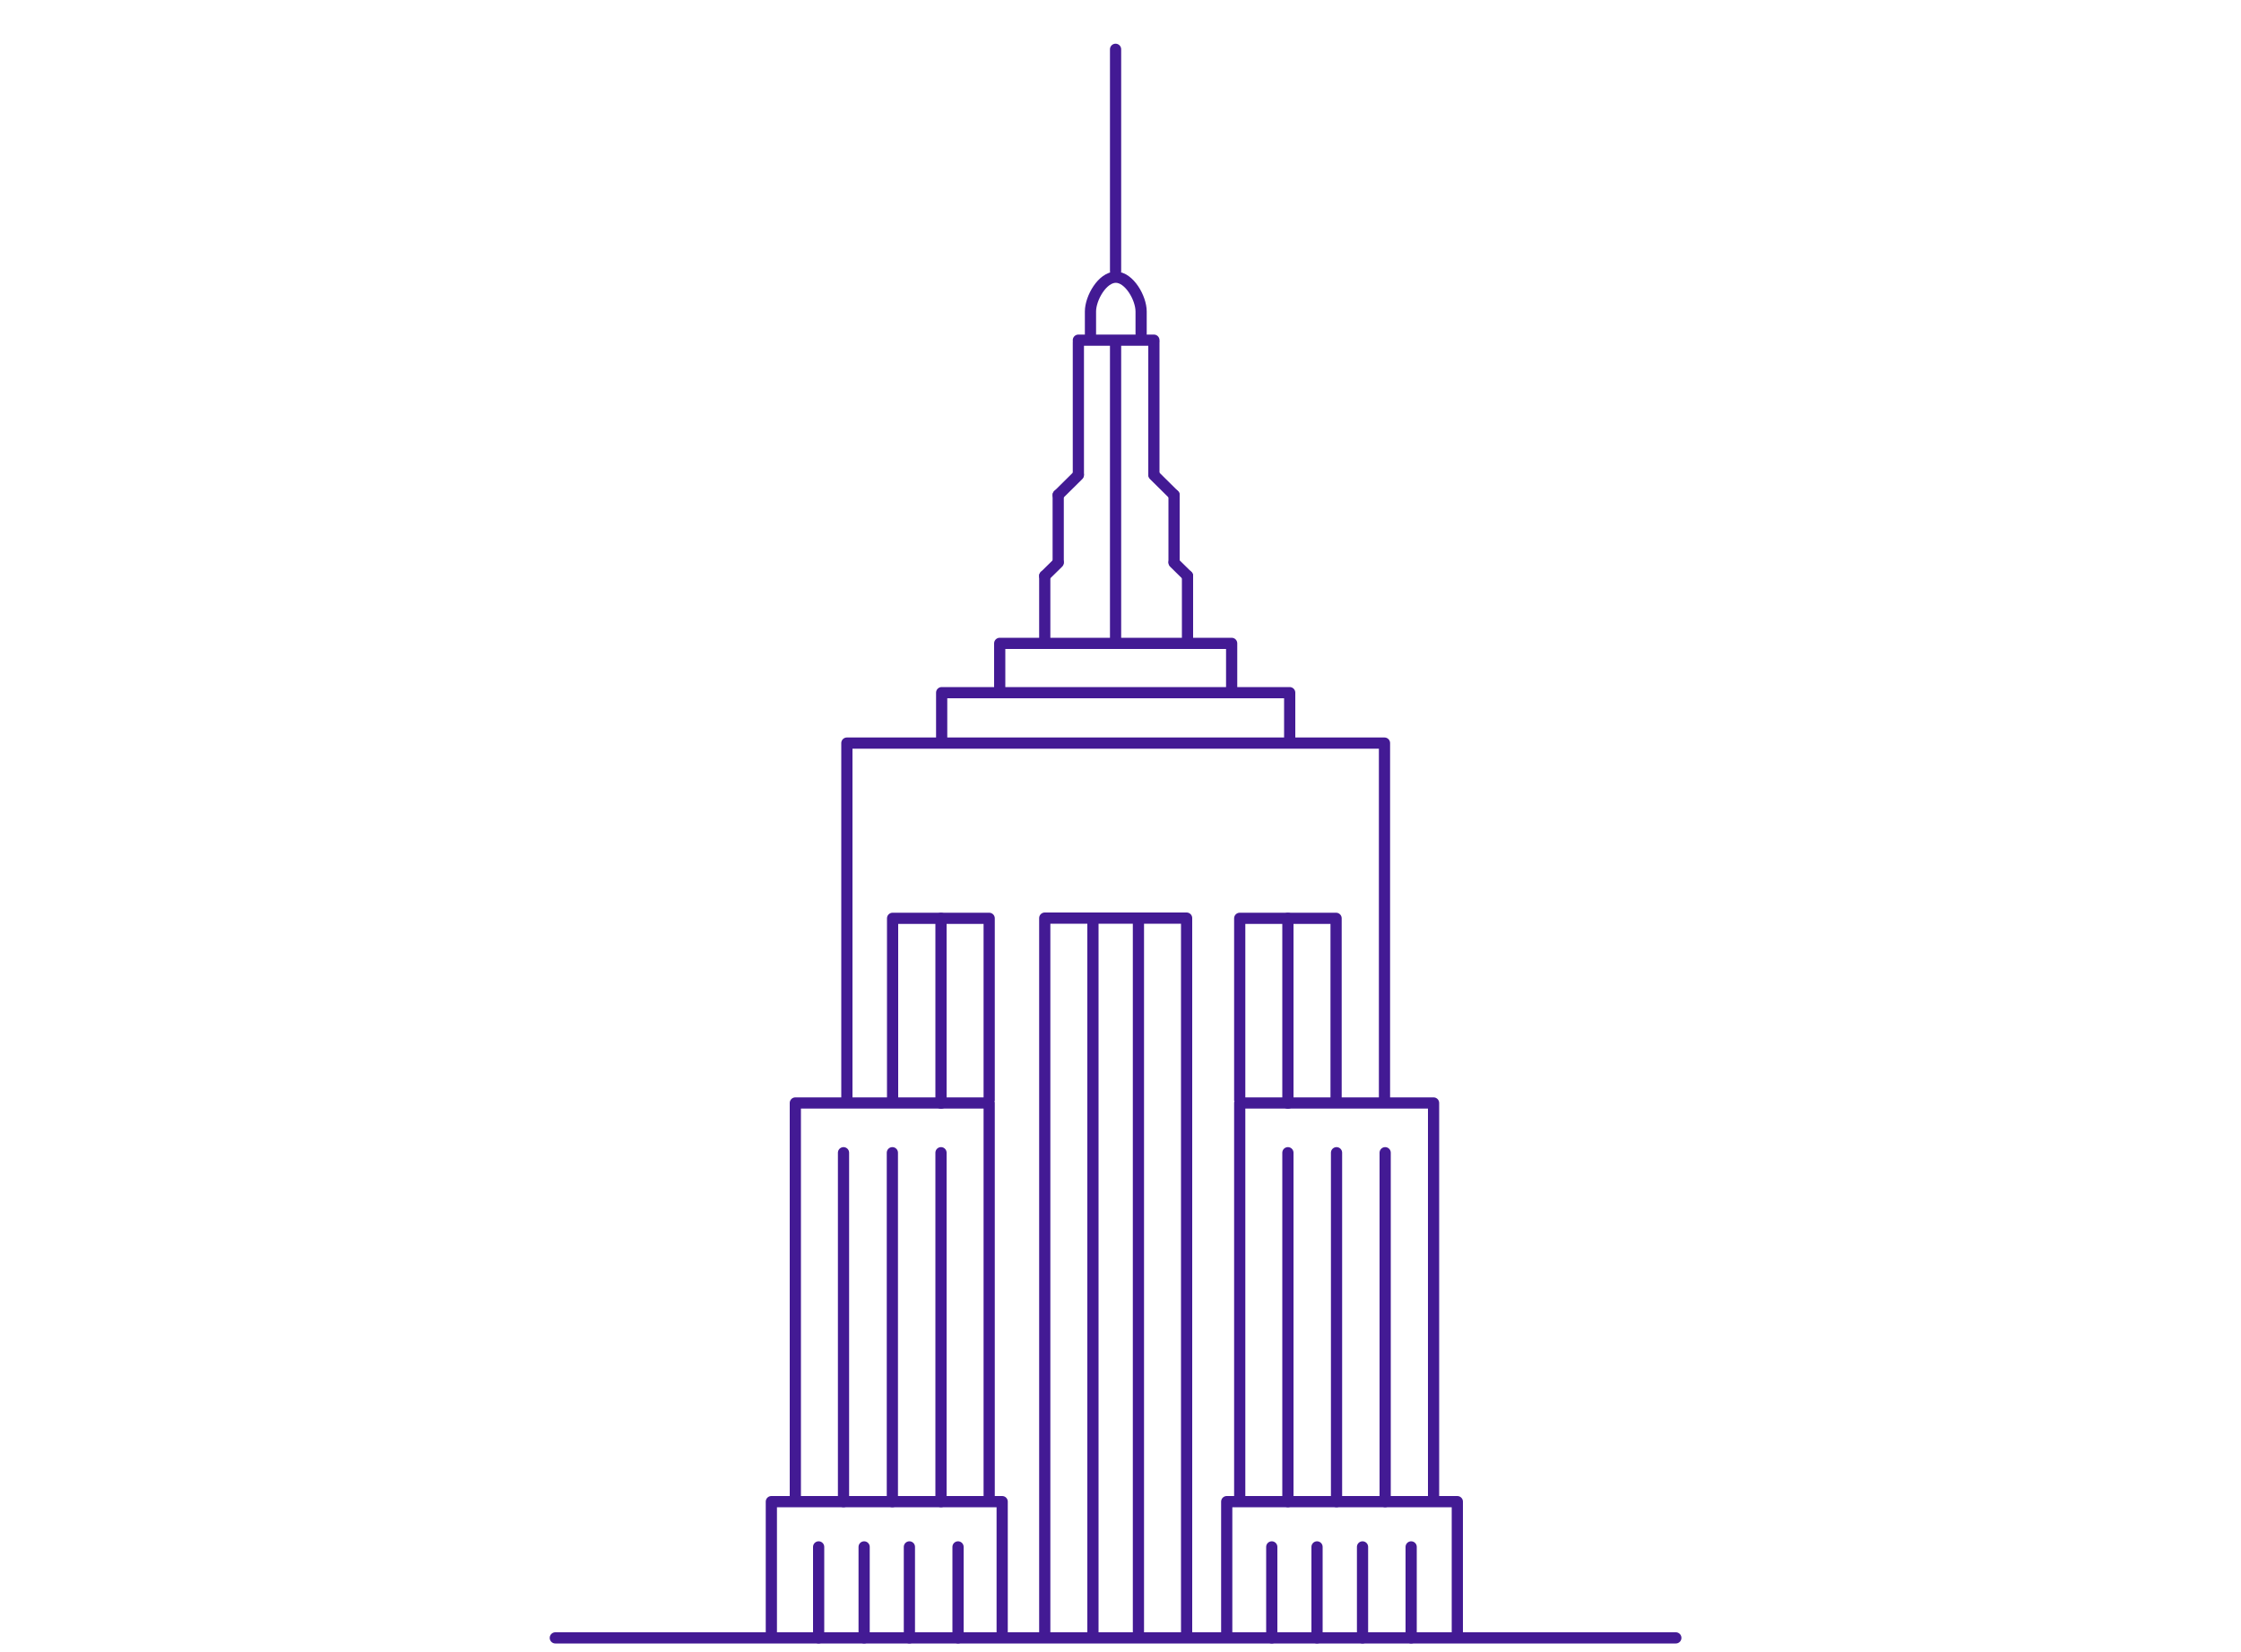
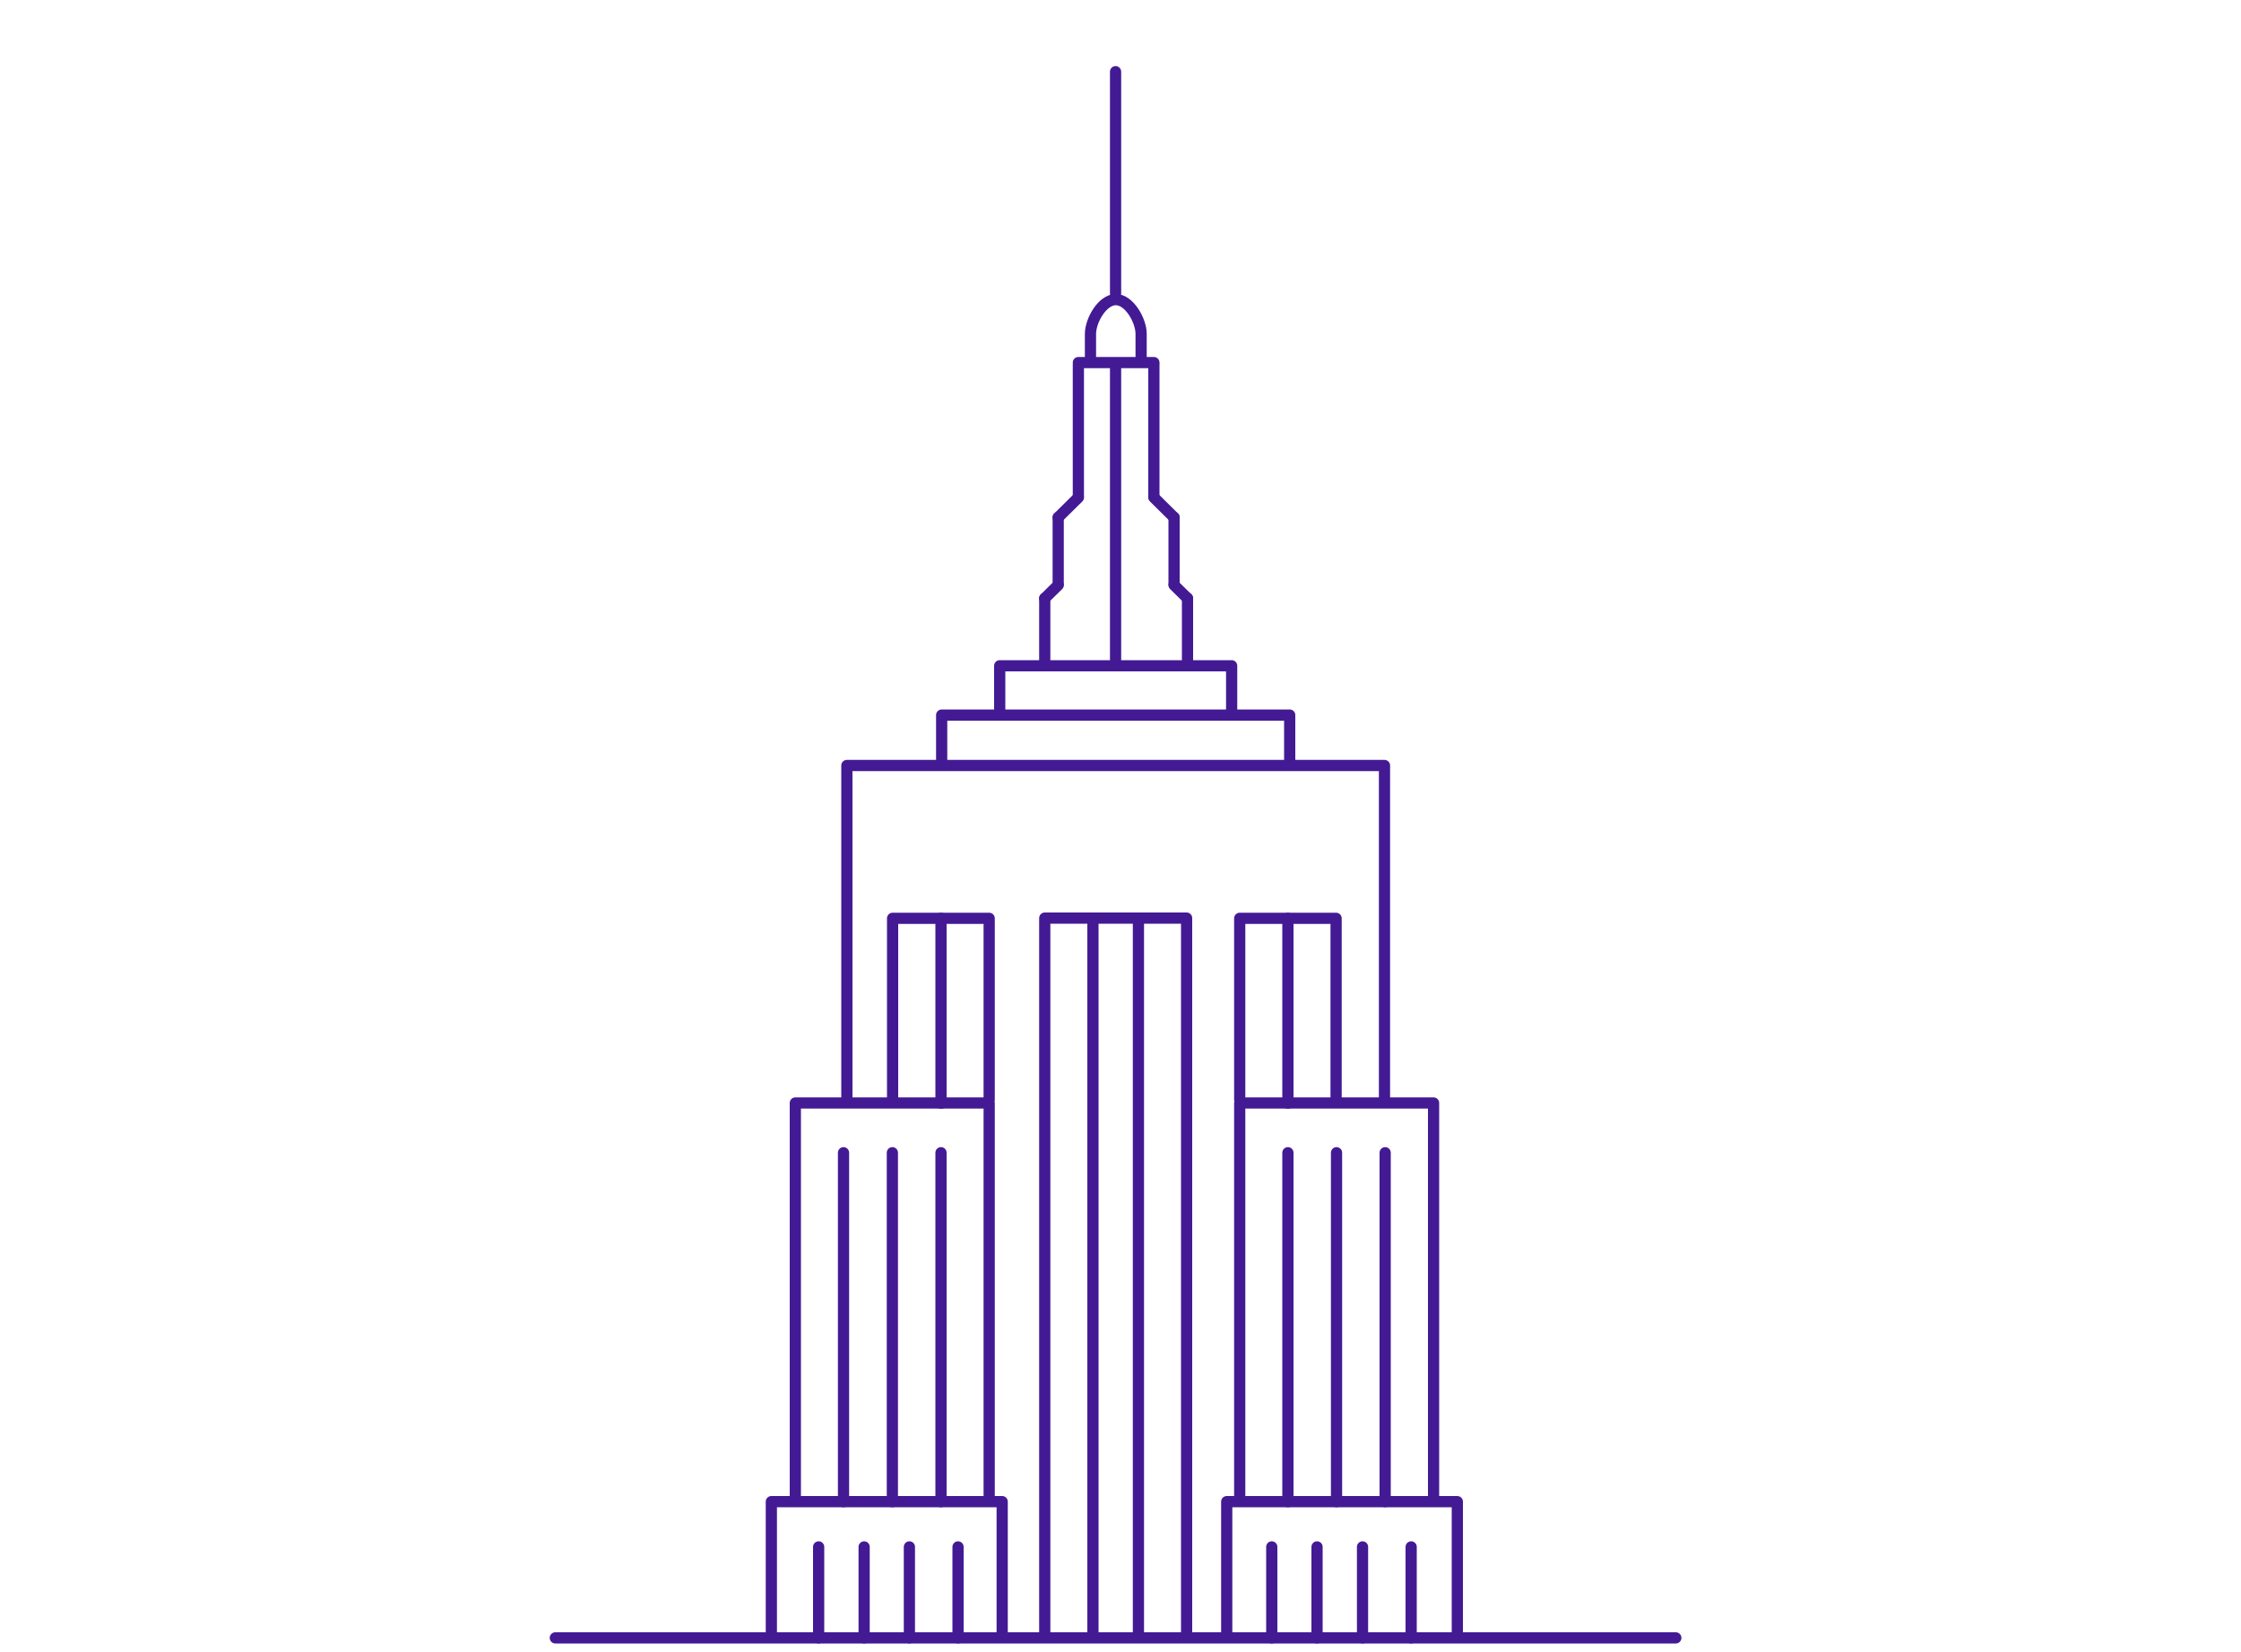
<svg xmlns="http://www.w3.org/2000/svg" version="1.1" id="Layer_1" x="0px" y="0px" viewBox="0 0 1000 737" enable-background="new 0 0 1000 737" xml:space="preserve">
  <rect x="-121.7" y="-1440.1" fill="none" stroke="#431A94" stroke-width="5" stroke-miterlimit="10" width="600" height="480" />
  <line fill="none" stroke="#431A94" stroke-width="5" stroke-miterlimit="10" x1="-121.7" y1="-1388.1" x2="478.3" y2="-1388.1" />
  <circle fill="none" stroke="#431A94" stroke-width="3" stroke-miterlimit="10" cx="-78" cy="-1415.3" r="5" />
  <circle fill="none" stroke="#431A94" stroke-width="3" stroke-miterlimit="10" cx="-48" cy="-1415.3" r="5" />
  <circle fill="none" stroke="#431A94" stroke-width="3" stroke-miterlimit="10" cx="-18" cy="-1415.3" r="5" />
  <line fill="none" stroke="#431A94" stroke-width="5" stroke-miterlimit="10" x1="-17.6" y1="-1338.1" x2="31.9" y2="-1338.1" />
  <line fill="none" stroke="#431A94" stroke-width="5" stroke-miterlimit="10" x1="-17.6" y1="-1308" x2="112" y2="-1308" />
  <line fill="none" stroke="#431A94" stroke-width="5" stroke-miterlimit="10" x1="-17.6" y1="-1278" x2="82" y2="-1278" />
  <line fill="none" stroke="#431A94" stroke-width="5" stroke-miterlimit="10" x1="-81.7" y1="-1248" x2="-72.2" y2="-1248" />
  <line fill="none" stroke="#431A94" stroke-width="5" stroke-miterlimit="10" x1="-81.7" y1="-1308" x2="-72.2" y2="-1308" />
  <line fill="none" stroke="#431A94" stroke-width="5" stroke-miterlimit="10" x1="-81.7" y1="-1278" x2="-72.2" y2="-1278" />
  <line fill="none" stroke="#431A94" stroke-width="5" stroke-miterlimit="10" x1="-81.7" y1="-1157.9" x2="-72.2" y2="-1157.9" />
  <line fill="none" stroke="#431A94" stroke-width="5" stroke-miterlimit="10" x1="-81.7" y1="-1218" x2="-72.2" y2="-1218" />
  <line fill="none" stroke="#431A94" stroke-width="5" stroke-miterlimit="10" x1="-81.7" y1="-1187.9" x2="-72.2" y2="-1187.9" />
  <line fill="none" stroke="#431A94" stroke-width="5" stroke-miterlimit="10" x1="-81.7" y1="-1338.1" x2="-72.2" y2="-1338.1" />
  <line fill="none" stroke="#431A94" stroke-width="5" stroke-miterlimit="10" x1="-81.7" y1="-1127.9" x2="-72.2" y2="-1127.9" />
  <line fill="none" stroke="#431A94" stroke-width="5" stroke-miterlimit="10" x1="-81.7" y1="-1097.9" x2="-72.2" y2="-1097.9" />
  <line fill="none" stroke="#431A94" stroke-width="5" stroke-miterlimit="10" x1="-81.7" y1="-1067.8" x2="-72.2" y2="-1067.8" />
  <line fill="none" stroke="#431A94" stroke-width="5" stroke-miterlimit="10" x1="-17.6" y1="-1218" x2="51.9" y2="-1218" />
  <line fill="none" stroke="#431A94" stroke-width="5" stroke-miterlimit="10" x1="-17.6" y1="-1187.9" x2="82" y2="-1187.9" />
  <line fill="none" stroke="#431A94" stroke-width="5" stroke-miterlimit="10" x1="-17.6" y1="-1127.9" x2="51.9" y2="-1127.9" />
  <line fill="none" stroke="#431A94" stroke-width="5" stroke-miterlimit="10" x1="-17.6" y1="-1097.9" x2="72" y2="-1097.9" />
  <line fill="none" stroke="#431A94" stroke-width="5" stroke-miterlimit="10" x1="-81.7" y1="-1037.8" x2="-72.2" y2="-1037.8" />
  <line fill="none" stroke="#431A94" stroke-width="5" stroke-miterlimit="10" x1="-81.7" y1="-1007.8" x2="-72.2" y2="-1007.8" />
  <line fill="none" stroke="#431A94" stroke-width="5" stroke-miterlimit="10" x1="-17.6" y1="-1067.8" x2="31.9" y2="-1067.8" />
  <line fill="none" stroke="#431A94" stroke-width="5" stroke-miterlimit="10" x1="179" y1="-1386.3" x2="179" y2="-960.1" />
  <line fill="none" stroke="#431A94" stroke-width="5" stroke-miterlimit="10" x1="287.6" y1="-1127.9" x2="387.2" y2="-1127.9" />
  <line fill="none" stroke="#431A94" stroke-width="5" stroke-miterlimit="10" x1="223.6" y1="-1248" x2="233.1" y2="-1248" />
  <line fill="none" stroke="#431A94" stroke-width="5" stroke-miterlimit="10" x1="223.6" y1="-1308" x2="233.1" y2="-1308" />
  <line fill="none" stroke="#431A94" stroke-width="5" stroke-miterlimit="10" x1="223.6" y1="-1278" x2="233.1" y2="-1278" />
  <line fill="none" stroke="#431A94" stroke-width="5" stroke-miterlimit="10" x1="223.6" y1="-1157.9" x2="233.1" y2="-1157.9" />
  <line fill="none" stroke="#431A94" stroke-width="5" stroke-miterlimit="10" x1="223.6" y1="-1218" x2="233.1" y2="-1218" />
  <line fill="none" stroke="#431A94" stroke-width="5" stroke-miterlimit="10" x1="223.6" y1="-1187.9" x2="233.1" y2="-1187.9" />
  <line fill="none" stroke="#431A94" stroke-width="5" stroke-miterlimit="10" x1="223.6" y1="-1338.1" x2="233.1" y2="-1338.1" />
  <line fill="none" stroke="#431A94" stroke-width="5" stroke-miterlimit="10" x1="223.6" y1="-1127.9" x2="233.1" y2="-1127.9" />
  <line fill="none" stroke="#431A94" stroke-width="5" stroke-miterlimit="10" x1="223.6" y1="-1097.9" x2="233.1" y2="-1097.9" />
  <line fill="none" stroke="#431A94" stroke-width="5" stroke-miterlimit="10" x1="223.6" y1="-1067.8" x2="233.1" y2="-1067.8" />
  <line fill="none" stroke="#431A94" stroke-width="5" stroke-miterlimit="10" x1="287.6" y1="-1187.9" x2="357.2" y2="-1187.9" />
  <line fill="none" stroke="#431A94" stroke-width="5" stroke-miterlimit="10" x1="287.6" y1="-1218" x2="387.2" y2="-1218" />
  <line fill="none" stroke="#431A94" stroke-width="5" stroke-miterlimit="10" x1="287.6" y1="-1278" x2="337.2" y2="-1278" />
  <line fill="none" stroke="#431A94" stroke-width="5" stroke-miterlimit="10" x1="287.6" y1="-1308" x2="377.2" y2="-1308" />
  <line fill="none" stroke="#431A94" stroke-width="5" stroke-miterlimit="10" x1="223.6" y1="-1037.8" x2="233.1" y2="-1037.8" />
  <line fill="none" stroke="#431A94" stroke-width="5" stroke-miterlimit="10" x1="223.6" y1="-1007.8" x2="233.1" y2="-1007.8" />
  <line fill="none" stroke="#431A94" stroke-width="5" stroke-miterlimit="10" x1="287.6" y1="-1338.1" x2="357.2" y2="-1338.1" />
  <rect x="579.1" y="-1440.1" fill="none" stroke="#431A94" stroke-width="5" stroke-miterlimit="10" width="600" height="480" />
  <line fill="none" stroke="#431A94" stroke-width="5" stroke-miterlimit="10" x1="579.1" y1="-1388.1" x2="1179.1" y2="-1388.1" />
  <circle fill="none" stroke="#431A94" stroke-width="3" stroke-miterlimit="10" cx="622.8" cy="-1415.3" r="5" />
  <circle fill="none" stroke="#431A94" stroke-width="3" stroke-miterlimit="10" cx="652.9" cy="-1415.3" r="5" />
  <circle fill="none" stroke="#431A94" stroke-width="3" stroke-miterlimit="10" cx="682.9" cy="-1415.3" r="5" />
  <line fill="none" stroke="#431A94" stroke-width="5" stroke-miterlimit="10" x1="684.2" y1="-1338.1" x2="733.8" y2="-1338.1" />
  <line fill="none" stroke="#431A94" stroke-width="5" stroke-miterlimit="10" x1="684.2" y1="-1308" x2="813.9" y2="-1308" />
  <line fill="none" stroke="#431A94" stroke-width="5" stroke-miterlimit="10" x1="684.2" y1="-1278" x2="783.8" y2="-1278" />
  <line fill="none" stroke="#431A94" stroke-width="5" stroke-miterlimit="10" x1="617.2" y1="-1248" x2="626.7" y2="-1248" />
  <line fill="none" stroke="#431A94" stroke-width="5" stroke-miterlimit="10" x1="617.2" y1="-1308" x2="626.7" y2="-1308" />
  <line fill="none" stroke="#431A94" stroke-width="5" stroke-miterlimit="10" x1="617.2" y1="-1278" x2="626.7" y2="-1278" />
  <line fill="none" stroke="#431A94" stroke-width="5" stroke-miterlimit="10" x1="617.2" y1="-1157.9" x2="626.7" y2="-1157.9" />
  <line fill="none" stroke="#431A94" stroke-width="5" stroke-miterlimit="10" x1="617.2" y1="-1218" x2="626.7" y2="-1218" />
  <line fill="none" stroke="#431A94" stroke-width="5" stroke-miterlimit="10" x1="617.2" y1="-1187.9" x2="626.7" y2="-1187.9" />
  <line fill="none" stroke="#431A94" stroke-width="5" stroke-miterlimit="10" x1="617.2" y1="-1338.1" x2="626.7" y2="-1338.1" />
  <line fill="none" stroke="#431A94" stroke-width="5" stroke-miterlimit="10" x1="617.2" y1="-1127.9" x2="626.7" y2="-1127.9" />
  <line fill="none" stroke="#431A94" stroke-width="5" stroke-miterlimit="10" x1="617.2" y1="-1097.9" x2="626.7" y2="-1097.9" />
  <line fill="none" stroke="#431A94" stroke-width="5" stroke-miterlimit="10" x1="617.2" y1="-1067.8" x2="626.7" y2="-1067.8" />
  <line fill="none" stroke="#431A94" stroke-width="5" stroke-miterlimit="10" x1="684.2" y1="-1218" x2="753.8" y2="-1218" />
  <line fill="none" stroke="#431A94" stroke-width="5" stroke-miterlimit="10" x1="684.2" y1="-1187.9" x2="783.8" y2="-1187.9" />
  <line fill="none" stroke="#431A94" stroke-width="5" stroke-miterlimit="10" x1="684.2" y1="-1127.9" x2="753.8" y2="-1127.9" />
  <line fill="none" stroke="#431A94" stroke-width="5" stroke-miterlimit="10" x1="684.2" y1="-1097.9" x2="773.8" y2="-1097.9" />
  <line fill="none" stroke="#431A94" stroke-width="5" stroke-miterlimit="10" x1="617.2" y1="-1037.8" x2="626.7" y2="-1037.8" />
  <line fill="none" stroke="#431A94" stroke-width="5" stroke-miterlimit="10" x1="617.2" y1="-1007.8" x2="626.7" y2="-1007.8" />
  <line fill="none" stroke="#431A94" stroke-width="5" stroke-miterlimit="10" x1="684.2" y1="-1067.8" x2="733.8" y2="-1067.8" />
  <line fill="none" stroke="#431A94" stroke-width="5" stroke-miterlimit="10" x1="684.2" y1="-1157.9" x2="753.8" y2="-1157.9" />
  <rect x="-969" y="253" fill="none" stroke="#431A94" stroke-width="5" stroke-linejoin="round" stroke-miterlimit="10" width="600" height="480" />
  <line fill="none" stroke="#431A94" stroke-width="5" stroke-miterlimit="10" x1="-969" y1="305" x2="-369" y2="305" />
  <circle fill="none" stroke="#431A94" stroke-width="3" stroke-miterlimit="10" cx="-925.3" cy="277.8" r="5" />
  <circle fill="none" stroke="#431A94" stroke-width="3" stroke-miterlimit="10" cx="-895.3" cy="277.8" r="5" />
  <circle fill="none" stroke="#431A94" stroke-width="3" stroke-miterlimit="10" cx="-865.3" cy="277.8" r="5" />
  <line fill="none" stroke="#431A94" stroke-width="5" stroke-miterlimit="10" x1="-803.9" y1="355" x2="-754.3" y2="355" />
  <line fill="none" stroke="#431A94" stroke-width="5" stroke-miterlimit="10" x1="-803.9" y1="385.1" x2="-674.3" y2="385.1" />
  <line fill="none" stroke="#431A94" stroke-width="5" stroke-miterlimit="10" x1="-803.9" y1="415.1" x2="-704.3" y2="415.1" />
  <line fill="none" stroke="#431A94" stroke-width="5" stroke-miterlimit="10" x1="-934" y1="385.1" x2="-904.5" y2="385.1" />
  <line fill="none" stroke="#431A94" stroke-width="5" stroke-miterlimit="10" x1="-934" y1="415.1" x2="-914.5" y2="415.1" />
  <line fill="none" stroke="#431A94" stroke-width="5" stroke-miterlimit="10" x1="-934" y1="355" x2="-894.4" y2="355" />
  <line fill="none" stroke="#431A94" stroke-width="5" stroke-miterlimit="10" x1="-803.9" y1="475.1" x2="-734.3" y2="475.1" />
  <line fill="none" stroke="#431A94" stroke-width="5" stroke-miterlimit="10" x1="-803.9" y1="505.2" x2="-704.3" y2="505.2" />
  <line fill="none" stroke="#431A94" stroke-width="5" stroke-miterlimit="10" x1="-803.9" y1="565.2" x2="-734.3" y2="565.2" />
  <line fill="none" stroke="#431A94" stroke-width="5" stroke-miterlimit="10" x1="-803.9" y1="595.2" x2="-714.3" y2="595.2" />
  <line fill="none" stroke="#431A94" stroke-width="5" stroke-miterlimit="10" x1="-803.9" y1="625.3" x2="-754.3" y2="625.3" />
  <line fill="none" stroke="#431A94" stroke-width="5" stroke-miterlimit="10" x1="-803.9" y1="535.2" x2="-734.3" y2="535.2" />
  <line fill="none" stroke="#431A94" stroke-width="5" stroke-miterlimit="10" x1="-865.3" y1="304.8" x2="-865.3" y2="731" />
  <g>
    <circle fill="none" stroke="#431A94" stroke-width="6" stroke-miterlimit="10" cx="1374.9" cy="501" r="230" />
    <circle fill="none" stroke="#431A94" stroke-width="6" stroke-miterlimit="10" cx="1374.9" cy="512.5" r="16.1" />
    <line fill="none" stroke="#431A94" stroke-width="6" stroke-linecap="round" stroke-miterlimit="10" x1="1345.8" y1="541.2" x2="1359.4" y2="527.4" />
    <line fill="none" stroke="#431A94" stroke-width="6" stroke-linecap="round" stroke-miterlimit="10" x1="1387" y1="499.8" x2="1503" y2="383.2" />
    <path fill="none" stroke="#431A94" stroke-width="6" stroke-miterlimit="10" d="M1361.1,268.7v-32.1c0-7.6,6.2-13.8,13.8-13.8l0,0   c7.6,0,13.8,6.2,13.8,13.8v32.1" />
    <path fill="none" stroke="#431A94" stroke-width="6" stroke-miterlimit="10" d="M1360.4,239.2c-19.9-6.2-34.3-24.7-34.3-46.7   c0-27,21.9-48.9,48.9-48.9s48.9,21.9,48.9,48.9c0,21.8-14.3,40.3-34,46.6" />
    <path fill="none" stroke="#431A94" stroke-width="6" stroke-linecap="round" stroke-linejoin="round" stroke-miterlimit="10" d="   M1526.5,327.3l11.8-11.6c2.4-2.4,6.3-2.3,8.7,0.1l21.5,21.8c2.4,2.4,2.3,6.3-0.1,8.7l-11.8,11.6" />
  </g>
  <line fill="none" stroke="#431A94" stroke-width="5" stroke-linecap="round" stroke-linejoin="round" stroke-miterlimit="10" x1="247.8" y1="730.9" x2="747.8" y2="730.9" />
-   <polyline fill="none" stroke="#431A94" stroke-width="5" stroke-linecap="round" stroke-linejoin="round" stroke-miterlimit="10" points="  617.8,490.7 617.8,331.6 377.9,331.6 377.9,490.7 " />
-   <polyline fill="none" stroke="#431A94" stroke-width="5" stroke-linecap="round" stroke-linejoin="round" stroke-miterlimit="10" points="  575.5,329.9 575.5,309.1 420.2,309.1 420.2,329.9 " />
-   <polyline fill="none" stroke="#431A94" stroke-width="5" stroke-linecap="round" stroke-linejoin="round" stroke-miterlimit="10" points="  549.6,307.4 549.6,287.1 446.1,287.1 446.1,307.4 " />
+   <polyline fill="none" stroke="#431A94" stroke-width="5" stroke-linecap="round" stroke-linejoin="round" stroke-miterlimit="10" points="  617.8,490.7 617.8,341.6 377.9,341.6 377.9,490.7 " />
+   <polyline fill="none" stroke="#431A94" stroke-width="5" stroke-linecap="round" stroke-linejoin="round" stroke-miterlimit="10" points="  575.5,339.9 575.5,319.1 420.2,319.1 420.2,339.9 " />
+   <polyline fill="none" stroke="#431A94" stroke-width="5" stroke-linecap="round" stroke-linejoin="round" stroke-miterlimit="10" points="  549.6,317.4 549.6,297.1 446.1,297.1 446.1,317.4 " />
  <polyline fill="none" stroke="#431A94" stroke-width="5" stroke-linejoin="round" stroke-miterlimit="10" points="529.5,731   529.5,409.7 466.2,409.7 466.2,731 " />
  <line fill="none" stroke="#431A94" stroke-width="5" stroke-linejoin="round" stroke-miterlimit="10" x1="487.7" y1="409.7" x2="487.7" y2="731" />
  <line fill="none" stroke="#431A94" stroke-width="5" stroke-linejoin="round" stroke-miterlimit="10" x1="508" y1="409.7" x2="508" y2="731" />
  <polyline fill="none" stroke="#431A94" stroke-width="5" stroke-linejoin="round" stroke-miterlimit="10" points="596.2,491.3   596.2,409.8 553.2,409.8 553.2,491.3 " />
  <line fill="none" stroke="#431A94" stroke-width="5" stroke-linecap="round" stroke-linejoin="round" stroke-miterlimit="10" x1="574.7" y1="409.8" x2="574.7" y2="492.3" />
-   <line fill="none" stroke="#431A94" stroke-width="5" stroke-linecap="round" stroke-linejoin="round" stroke-miterlimit="10" x1="497.8" y1="22" x2="497.8" y2="121" />
-   <line fill="none" stroke="#431A94" stroke-width="5" stroke-linecap="round" stroke-linejoin="round" stroke-miterlimit="10" x1="466.2" y1="285.4" x2="466.2" y2="257" />
-   <line fill="none" stroke="#431A94" stroke-width="5" stroke-linecap="round" stroke-linejoin="round" stroke-miterlimit="10" x1="529.9" y1="285.4" x2="529.9" y2="257" />
-   <line fill="none" stroke="#431A94" stroke-width="5" stroke-linecap="round" stroke-linejoin="round" stroke-miterlimit="10" x1="466.2" y1="257" x2="472.2" y2="251.1" />
-   <line fill="none" stroke="#431A94" stroke-width="5" stroke-linecap="round" stroke-linejoin="round" stroke-miterlimit="10" x1="529.9" y1="257" x2="523.9" y2="251.1" />
-   <line fill="none" stroke="#431A94" stroke-width="5" stroke-linecap="round" stroke-linejoin="round" stroke-miterlimit="10" x1="472.2" y1="250.7" x2="472.2" y2="220.9" />
-   <line fill="none" stroke="#431A94" stroke-width="5" stroke-linecap="round" stroke-linejoin="round" stroke-miterlimit="10" x1="523.9" y1="250.7" x2="523.9" y2="220.9" />
-   <line fill="none" stroke="#431A94" stroke-width="5" stroke-linecap="round" stroke-linejoin="round" stroke-miterlimit="10" x1="472.2" y1="220.9" x2="481.2" y2="212" />
-   <line fill="none" stroke="#431A94" stroke-width="5" stroke-linecap="round" stroke-linejoin="round" stroke-miterlimit="10" x1="523.9" y1="220.9" x2="514.9" y2="212" />
-   <line fill="none" stroke="#431A94" stroke-width="5" stroke-linecap="round" stroke-linejoin="round" stroke-miterlimit="10" x1="481.2" y1="211.6" x2="481.2" y2="152.8" />
-   <line fill="none" stroke="#431A94" stroke-width="5" stroke-linecap="round" stroke-linejoin="round" stroke-miterlimit="10" x1="514.9" y1="211.6" x2="514.9" y2="152.8" />
-   <line fill="none" stroke="#431A94" stroke-width="5" stroke-linecap="round" stroke-linejoin="round" stroke-miterlimit="10" x1="481.2" y1="151.8" x2="514.9" y2="151.8" />
-   <path fill="none" stroke="#431A94" stroke-width="5" stroke-linecap="round" stroke-linejoin="round" stroke-miterlimit="10" d="  M486.6,149.2V139c0-6,5.3-15.3,11.3-15.3l0,0c6,0,11.3,9.3,11.3,15.3v10.1" />
+   <line fill="none" stroke="#431A94" stroke-width="5" stroke-linecap="round" stroke-linejoin="round" stroke-miterlimit="10" x1="497.8" y1="32" x2="497.8" y2="131" />
+   <line fill="none" stroke="#431A94" stroke-width="5" stroke-linecap="round" stroke-linejoin="round" stroke-miterlimit="10" x1="466.2" y1="295.4" x2="466.2" y2="267" />
+   <line fill="none" stroke="#431A94" stroke-width="5" stroke-linecap="round" stroke-linejoin="round" stroke-miterlimit="10" x1="529.9" y1="295.4" x2="529.9" y2="267" />
+   <line fill="none" stroke="#431A94" stroke-width="5" stroke-linecap="round" stroke-linejoin="round" stroke-miterlimit="10" x1="466.2" y1="267" x2="472.2" y2="261.1" />
+   <line fill="none" stroke="#431A94" stroke-width="5" stroke-linecap="round" stroke-linejoin="round" stroke-miterlimit="10" x1="529.9" y1="267" x2="523.9" y2="261.1" />
+   <line fill="none" stroke="#431A94" stroke-width="5" stroke-linecap="round" stroke-linejoin="round" stroke-miterlimit="10" x1="472.2" y1="260.7" x2="472.2" y2="230.9" />
+   <line fill="none" stroke="#431A94" stroke-width="5" stroke-linecap="round" stroke-linejoin="round" stroke-miterlimit="10" x1="523.9" y1="260.7" x2="523.9" y2="230.9" />
+   <line fill="none" stroke="#431A94" stroke-width="5" stroke-linecap="round" stroke-linejoin="round" stroke-miterlimit="10" x1="472.2" y1="230.9" x2="481.2" y2="222" />
+   <line fill="none" stroke="#431A94" stroke-width="5" stroke-linecap="round" stroke-linejoin="round" stroke-miterlimit="10" x1="523.9" y1="230.9" x2="514.9" y2="222" />
+   <line fill="none" stroke="#431A94" stroke-width="5" stroke-linecap="round" stroke-linejoin="round" stroke-miterlimit="10" x1="481.2" y1="221.6" x2="481.2" y2="162.8" />
+   <line fill="none" stroke="#431A94" stroke-width="5" stroke-linecap="round" stroke-linejoin="round" stroke-miterlimit="10" x1="514.9" y1="221.6" x2="514.9" y2="162.8" />
+   <line fill="none" stroke="#431A94" stroke-width="5" stroke-linecap="round" stroke-linejoin="round" stroke-miterlimit="10" x1="481.2" y1="161.8" x2="514.9" y2="161.8" />
+   <path fill="none" stroke="#431A94" stroke-width="5" stroke-linecap="round" stroke-linejoin="round" stroke-miterlimit="10" d="  M486.6,159.2V149c0-6,5.3-15.3,11.3-15.3l0,0c6,0,11.3,9.3,11.3,15.3v10.1" />
  <polyline fill="none" stroke="#431A94" stroke-width="5" stroke-linejoin="round" stroke-miterlimit="10" points="650.3,730.7   650.3,670.1 547.4,670.1 547.4,730.7 " />
  <polyline fill="none" stroke="#431A94" stroke-width="5" stroke-linejoin="round" stroke-miterlimit="10" points="639.7,668.9   639.7,492.2 553.2,492.2 553.2,668.9 " />
  <line fill="none" stroke="#431A94" stroke-width="5" stroke-linecap="round" stroke-linejoin="round" stroke-miterlimit="10" x1="574.7" y1="514.4" x2="574.7" y2="670.1" />
  <line fill="none" stroke="#431A94" stroke-width="5" stroke-linecap="round" stroke-linejoin="round" stroke-miterlimit="10" x1="596.4" y1="514.4" x2="596.4" y2="670.1" />
  <line fill="none" stroke="#431A94" stroke-width="5" stroke-linecap="round" stroke-linejoin="round" stroke-miterlimit="10" x1="618.1" y1="514.4" x2="618.1" y2="670.1" />
  <line fill="none" stroke="#431A94" stroke-width="5" stroke-linecap="round" stroke-linejoin="round" stroke-miterlimit="10" x1="567.5" y1="690.3" x2="567.5" y2="730.9" />
  <line fill="none" stroke="#431A94" stroke-width="5" stroke-linecap="round" stroke-linejoin="round" stroke-miterlimit="10" x1="587.7" y1="690.3" x2="587.7" y2="730.9" />
  <line fill="none" stroke="#431A94" stroke-width="5" stroke-linecap="round" stroke-linejoin="round" stroke-miterlimit="10" x1="608" y1="690.3" x2="608" y2="730.9" />
  <line fill="none" stroke="#431A94" stroke-width="5" stroke-linecap="round" stroke-linejoin="round" stroke-miterlimit="10" x1="629.7" y1="690.3" x2="629.7" y2="730.9" />
  <polyline fill="none" stroke="#431A94" stroke-width="5" stroke-linejoin="round" stroke-miterlimit="10" points="398.3,491.3   398.3,409.8 441.4,409.8 441.4,491.3 " />
  <line fill="none" stroke="#431A94" stroke-width="5" stroke-linecap="round" stroke-linejoin="round" stroke-miterlimit="10" x1="419.9" y1="409.8" x2="419.9" y2="492.3" />
  <polyline fill="none" stroke="#431A94" stroke-width="5" stroke-linejoin="round" stroke-miterlimit="10" points="344.2,730.7   344.2,670.1 447.2,670.1 447.2,730.7 " />
  <polyline fill="none" stroke="#431A94" stroke-width="5" stroke-linejoin="round" stroke-miterlimit="10" points="354.9,668.9   354.9,492.2 441.4,492.2 441.4,668.9 " />
  <line fill="none" stroke="#431A94" stroke-width="5" stroke-linecap="round" stroke-linejoin="round" stroke-miterlimit="10" x1="419.9" y1="514.4" x2="419.9" y2="670.1" />
  <line fill="none" stroke="#431A94" stroke-width="5" stroke-linecap="round" stroke-linejoin="round" stroke-miterlimit="10" x1="398.2" y1="514.4" x2="398.2" y2="670.1" />
  <line fill="none" stroke="#431A94" stroke-width="5" stroke-linecap="round" stroke-linejoin="round" stroke-miterlimit="10" x1="376.4" y1="514.4" x2="376.4" y2="670.1" />
  <line fill="none" stroke="#431A94" stroke-width="5" stroke-linecap="round" stroke-linejoin="round" stroke-miterlimit="10" x1="365.3" y1="690.3" x2="365.3" y2="730.9" />
  <line fill="none" stroke="#431A94" stroke-width="5" stroke-linecap="round" stroke-linejoin="round" stroke-miterlimit="10" x1="385.6" y1="690.3" x2="385.6" y2="730.9" />
  <line fill="none" stroke="#431A94" stroke-width="5" stroke-linecap="round" stroke-linejoin="round" stroke-miterlimit="10" x1="405.8" y1="690.3" x2="405.8" y2="730.9" />
  <line fill="none" stroke="#431A94" stroke-width="5" stroke-linecap="round" stroke-linejoin="round" stroke-miterlimit="10" x1="427.5" y1="690.3" x2="427.5" y2="730.9" />
-   <line fill="none" stroke="#431A94" stroke-width="5" stroke-linecap="round" stroke-linejoin="round" stroke-miterlimit="10" x1="497.8" y1="152.1" x2="497.8" y2="286.1" />
+   <line fill="none" stroke="#431A94" stroke-width="5" stroke-linecap="round" stroke-linejoin="round" stroke-miterlimit="10" x1="497.8" y1="162.1" x2="497.8" y2="296.1" />
</svg>
